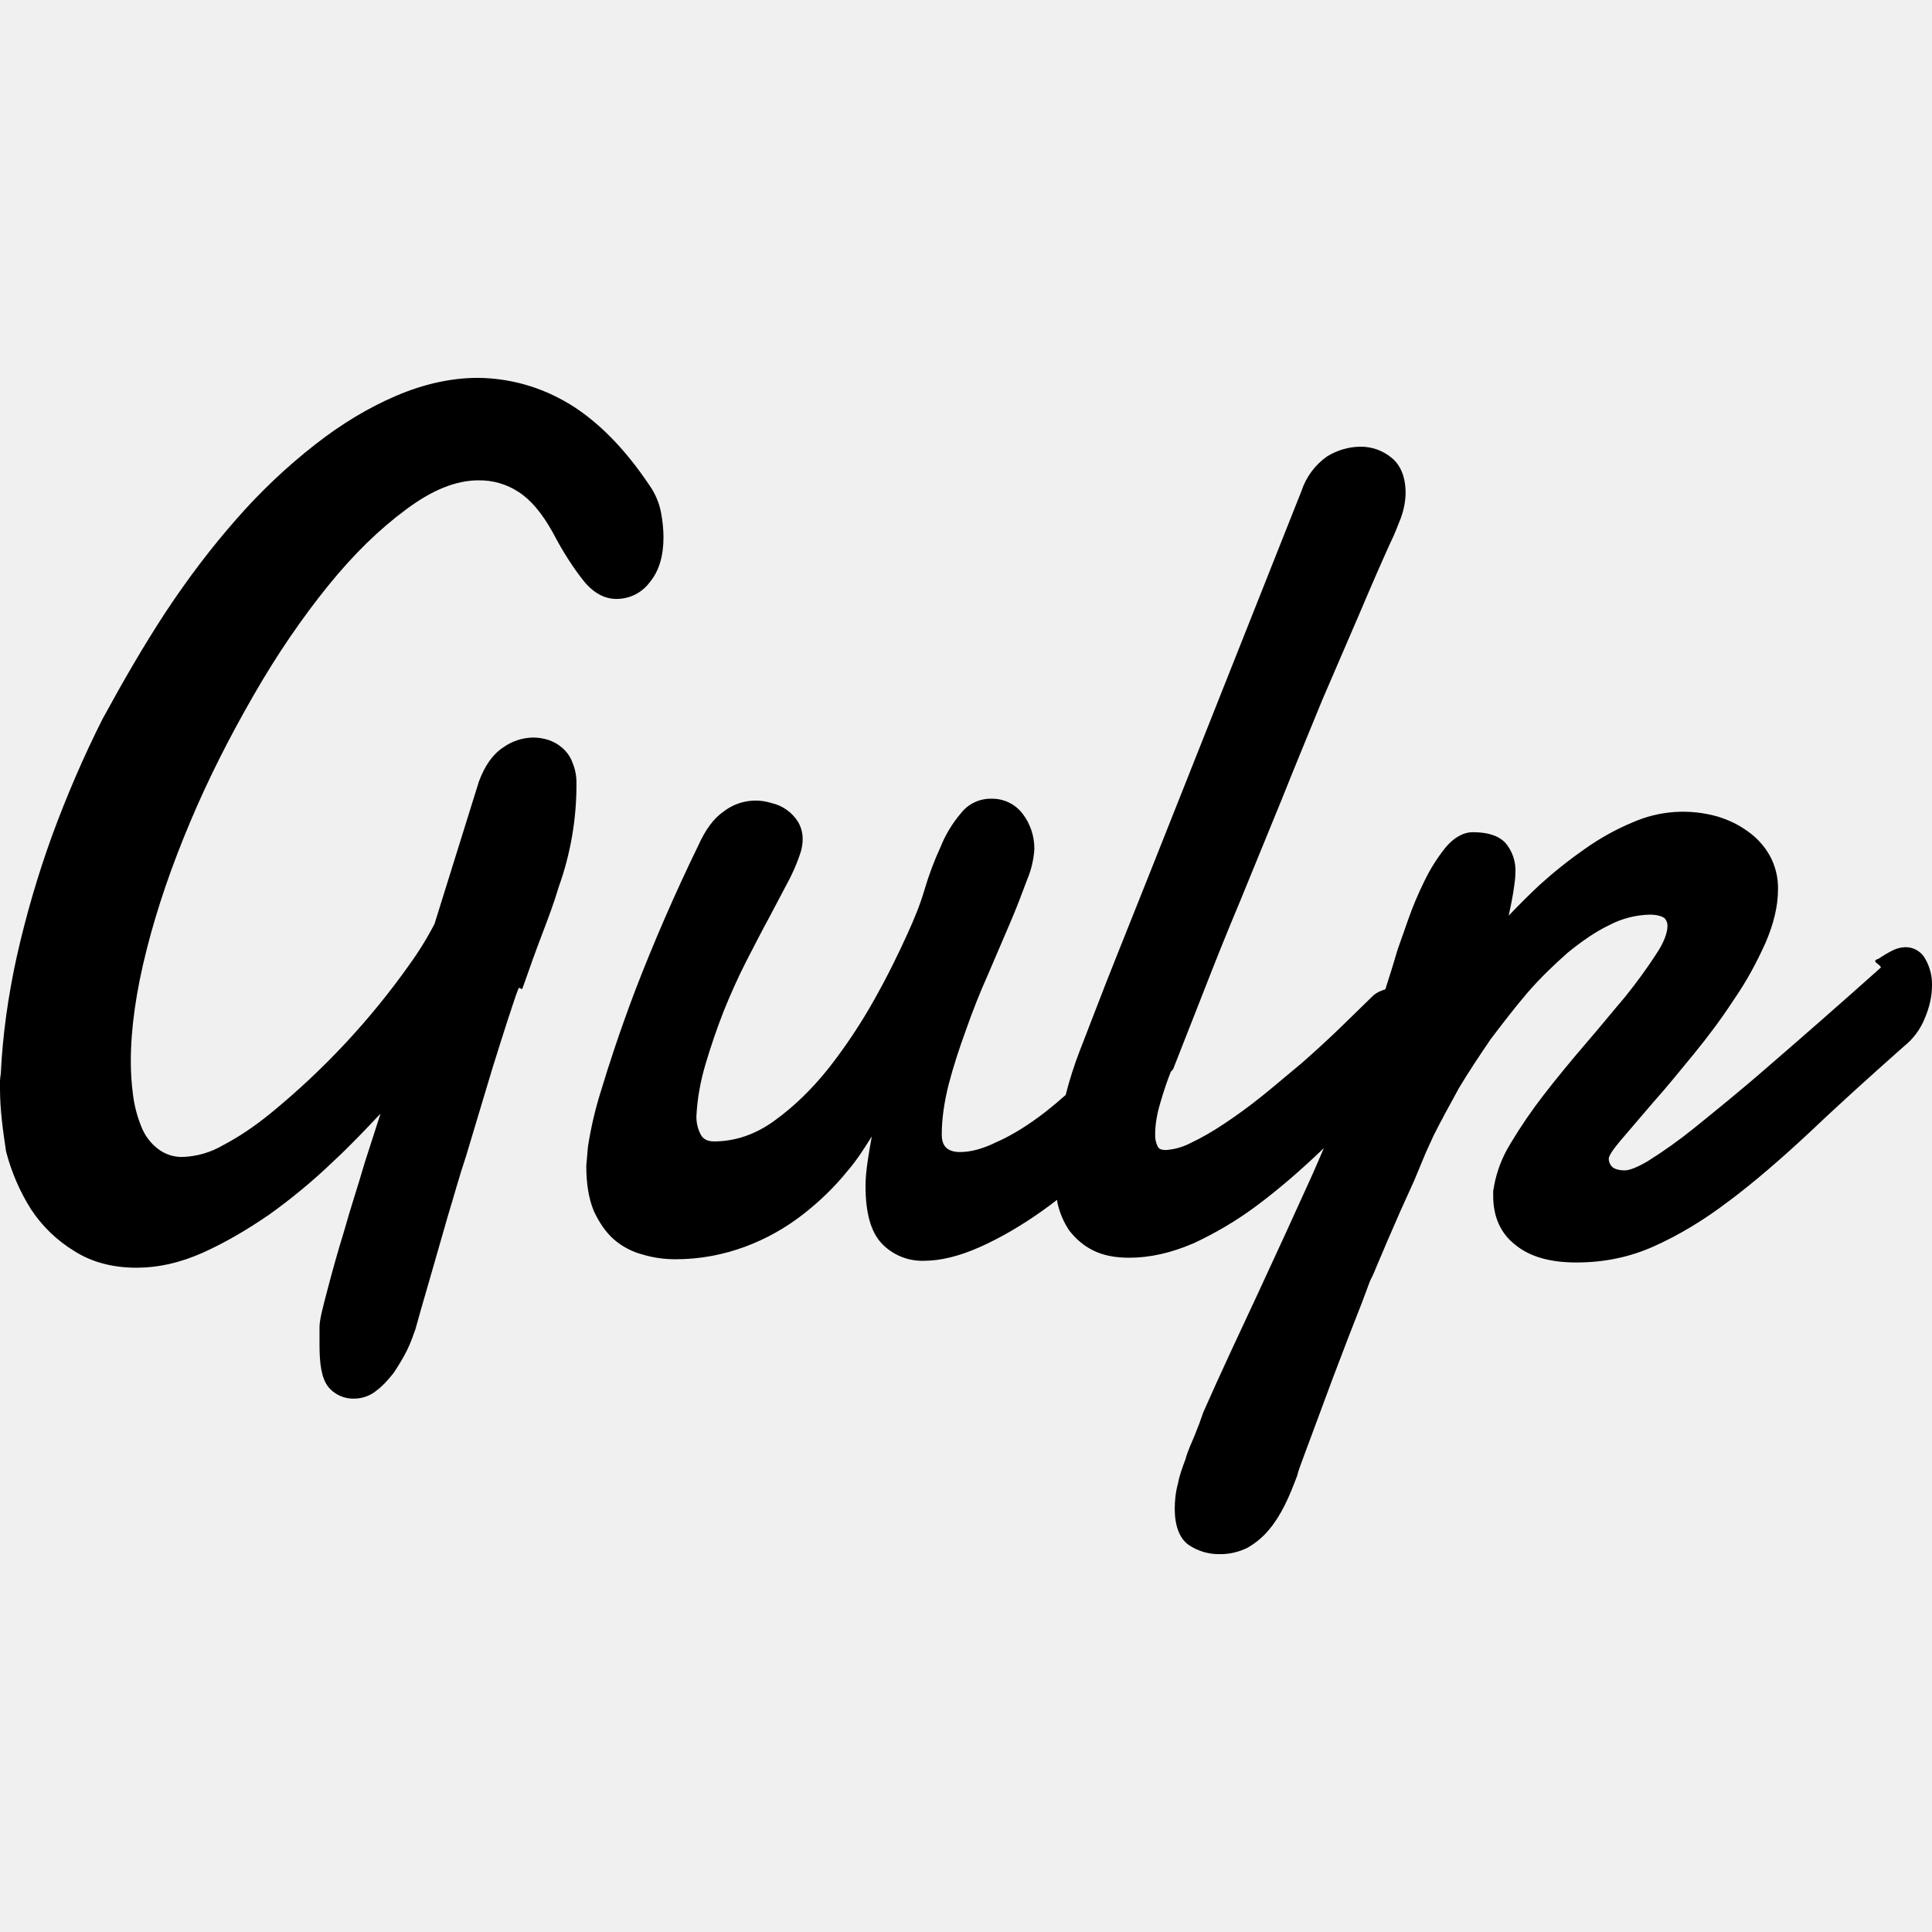
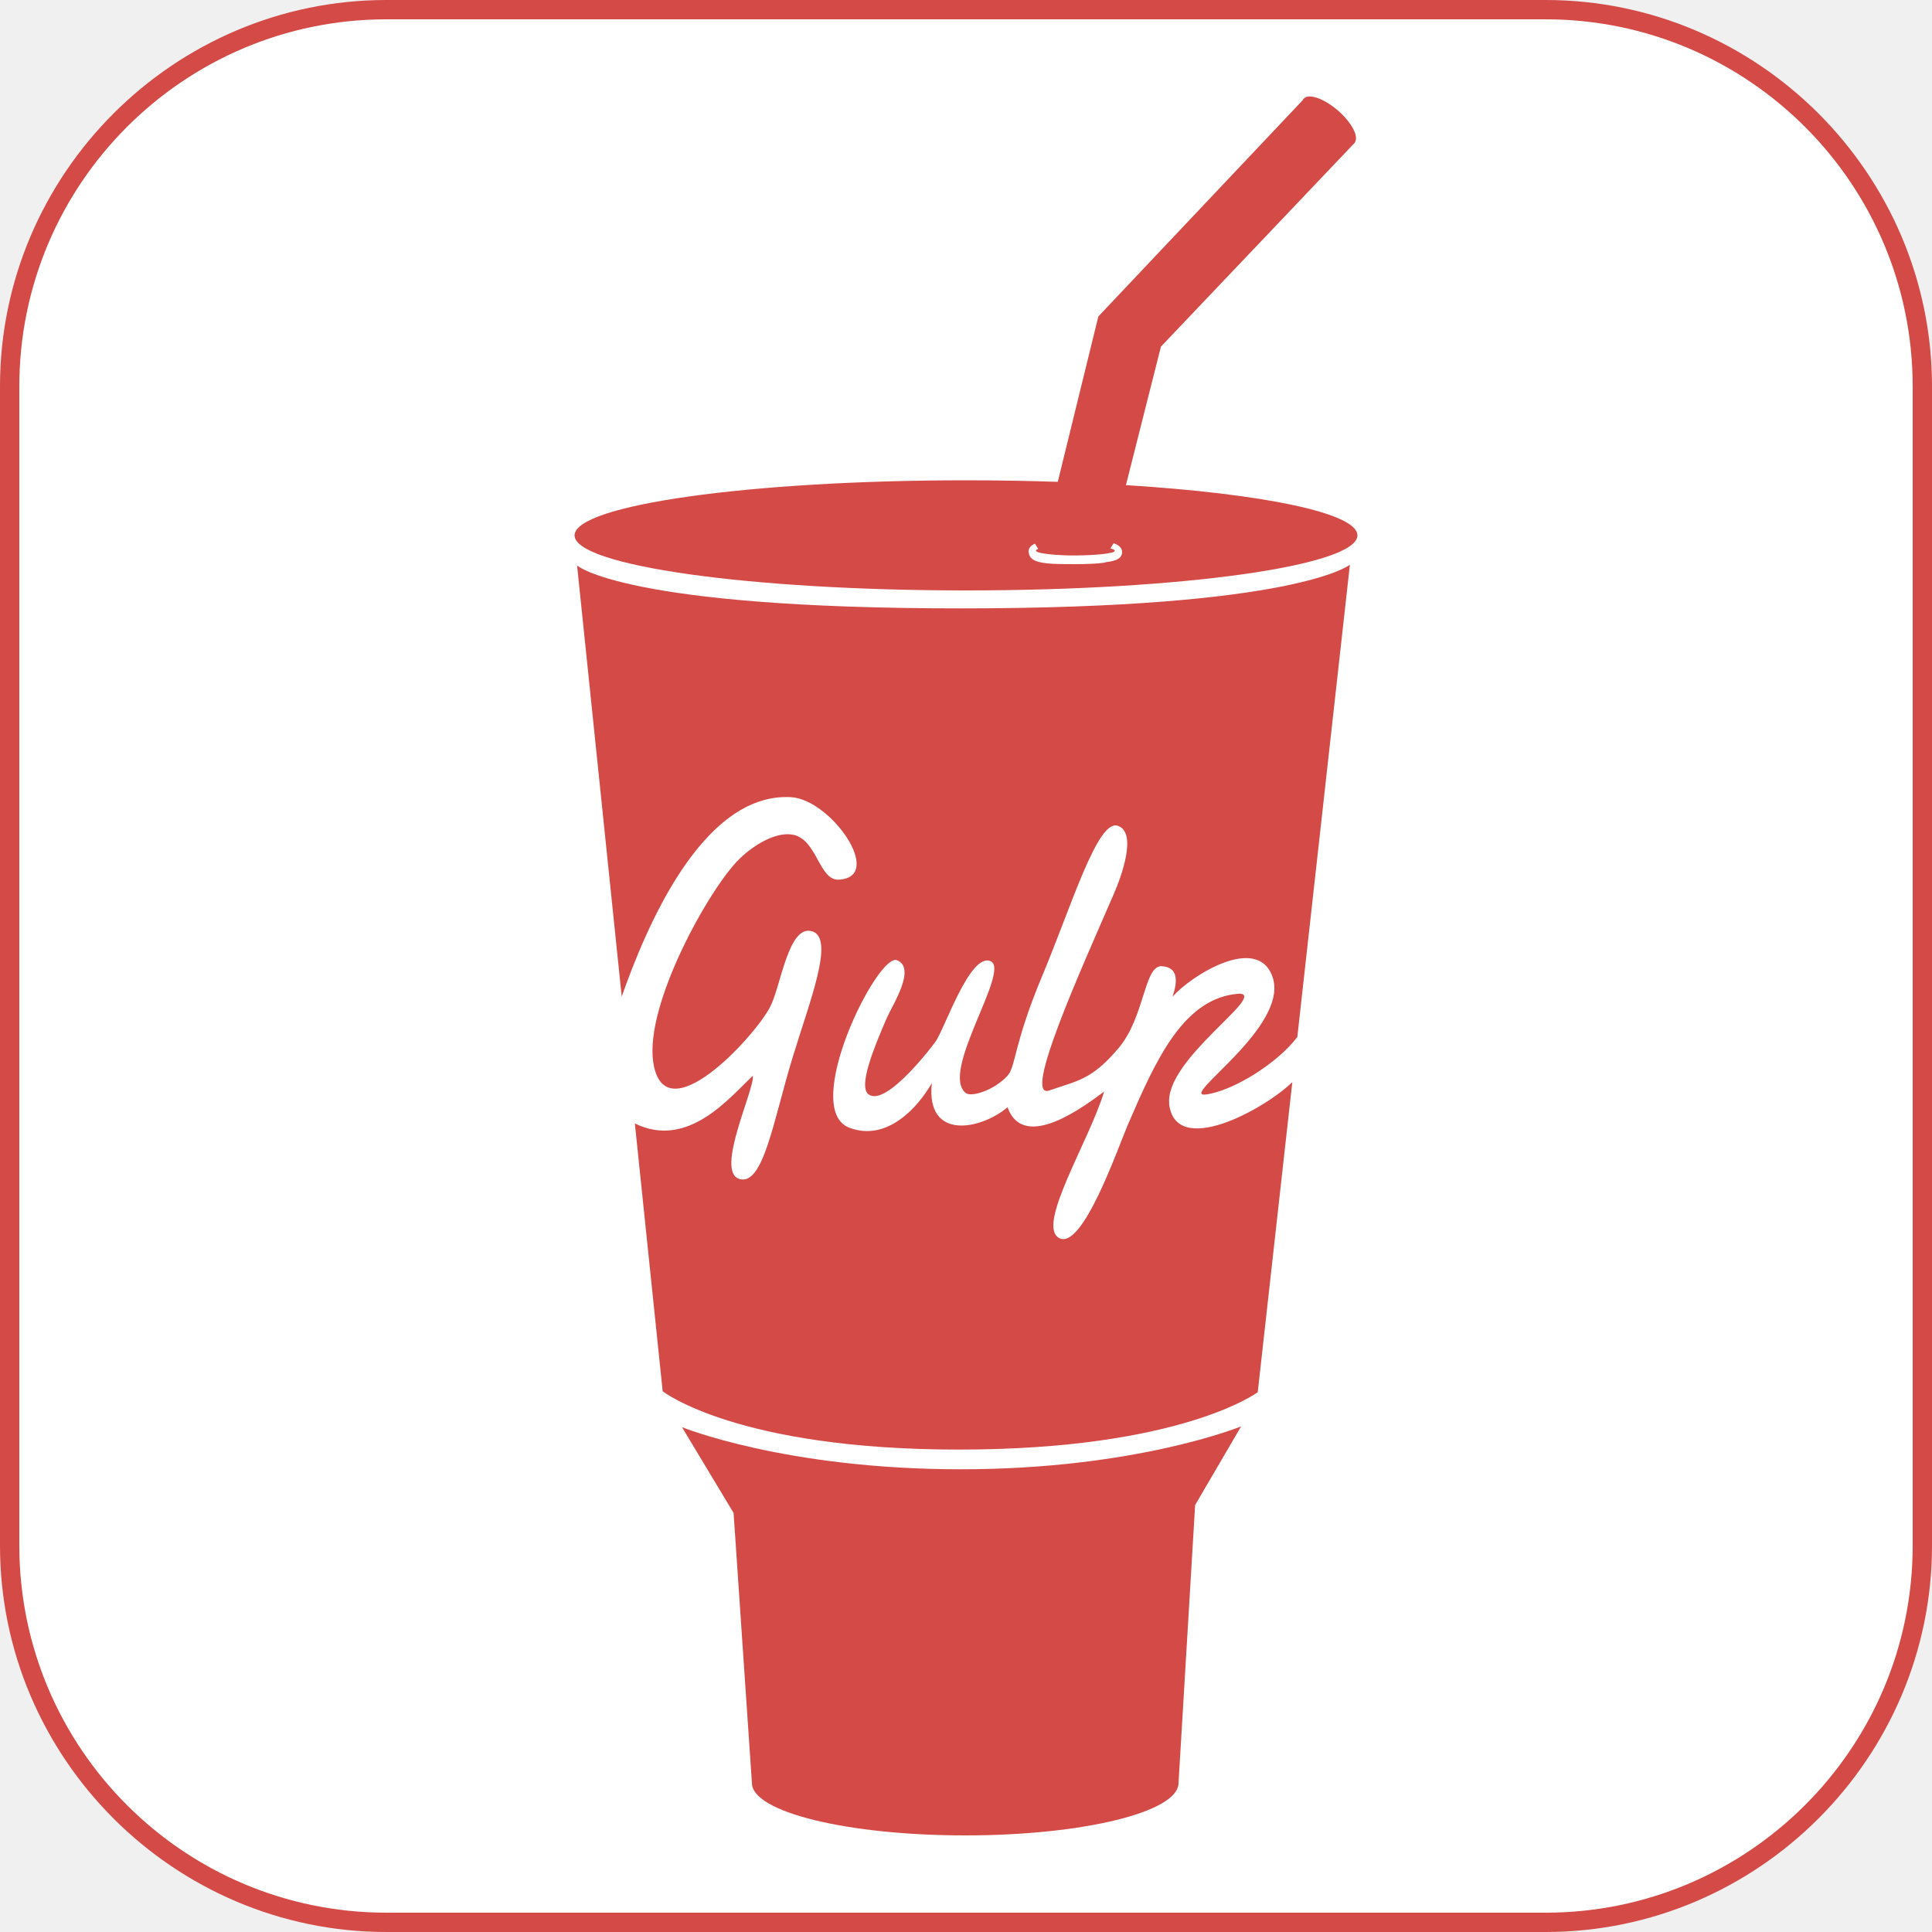
- <svg xmlns="http://www.w3.org/2000/svg" role="img" viewBox="0 0 24 24">
-   <path d="M5.936 4.694c-.336 0-.675.078-1.013.222-.34.145-.676.346-1.007.605a7.133 7.133 0 00-.97.917c-.313.354-.61.745-.887 1.164-.276.42-.533.867-.78 1.32h-.001v.001c-.239.473-.448.96-.63 1.455-.18.496-.324.993-.438 1.497-.11.5-.178.987-.2 1.465a.515.515 0 00-.01.091v.095c0 .261.038.53.075.776v.002l.001.002c.068.262.175.504.31.717a1.7 1.7 0 00.537.518c.217.138.474.207.776.207.263 0 .536-.06.817-.185.279-.125.557-.288.834-.479.268-.192.536-.412.794-.66.207-.192.396-.392.583-.59l-.196.608c-.085.293-.18.576-.257.853-.085.274-.152.52-.209.738-.057.216-.096.362-.096.456v.215c0 .241.025.411.104.518a.398.398 0 00.333.152.435.435 0 00.265-.095c.081-.06.15-.137.219-.224v-.002l.002-.001c.057-.087.115-.18.164-.278.05-.101.078-.19.107-.269v-.001l.067-.24.143-.495.19-.662c.076-.247.142-.495.227-.747l.225-.75c.072-.244.14-.465.203-.661.063-.2.116-.362.16-.493.02-.065.04-.116.054-.154l.014-.032.04.018.018-.048c.076-.218.151-.427.227-.626.076-.2.152-.4.21-.597a3.762 3.762 0 00.22-1.29.637.637 0 00-.05-.255.44.44 0 00-.124-.18.499.499 0 00-.174-.1.622.622 0 00-.19-.03.655.655 0 00-.378.127c-.129.086-.225.229-.297.422v.001l-.55 1.764a3.91 3.91 0 01-.317.513v.001a9.407 9.407 0 01-1.71 1.832c-.207.17-.404.301-.6.404a1.063 1.063 0 01-.5.146.48.48 0 01-.312-.103.637.637 0 01-.204-.275 1.582 1.582 0 01-.102-.387 3.182 3.182 0 01-.028-.422c0-.413.066-.874.198-1.394.132-.52.312-1.04.539-1.579.227-.54.492-1.06.786-1.571.293-.511.605-.965.926-1.362.32-.396.64-.706.97-.95.327-.244.62-.362.902-.362a.88.88 0 01.497.145c.152.098.29.263.42.496v-.001c.134.259.269.46.385.606.12.15.259.227.408.227a.51.51 0 00.416-.208c.115-.138.17-.327.17-.556 0-.096-.01-.2-.03-.307a.87.87 0 00-.14-.334c-.314-.47-.651-.807-1.01-1.024H7.06a2.216 2.216 0 00-1.125-.317zm10.961.855a.802.802 0 00-.41.12h-.001l-.001.001a.85.85 0 00-.318.43l-1.889 4.758-.417 1.045c-.153.38-.295.76-.447 1.148a4.792 4.792 0 00-.176.551 4.995 4.995 0 01-.257.215c-.207.16-.403.281-.589.365h-.002c-.184.093-.339.129-.463.129-.082 0-.137-.02-.172-.053-.035-.033-.056-.084-.056-.166 0-.185.028-.39.084-.615.057-.22.132-.451.217-.683a8.73 8.73 0 01.274-.69l.276-.644c.086-.2.153-.382.21-.534a1.15 1.15 0 00.089-.377.71.71 0 00-.143-.437.474.474 0 00-.39-.19.466.466 0 00-.378.179 1.514 1.514 0 00-.254.42 3.917 3.917 0 00-.201.537c-.056.19-.131.368-.207.535-.113.25-.246.524-.416.826a6.64 6.64 0 01-.565.849c-.207.26-.432.479-.675.654-.24.175-.495.257-.75.257-.083 0-.138-.03-.167-.088a.472.472 0 01-.052-.225c.01-.204.046-.419.112-.643.066-.222.141-.443.226-.66.085-.21.18-.424.283-.625.105-.201.2-.391.294-.56v-.001l.248-.47c.068-.136.107-.243.135-.33l.001-.002v-.001c.01-.04.021-.09.021-.145a.419.419 0 00-.054-.214v-.001l-.001-.001a.526.526 0 00-.335-.238.65.65 0 00-.588.103c-.132.091-.231.232-.319.426a23.085 23.085 0 00-.79 1.817c-.19.505-.323.914-.418 1.229a4.666 4.666 0 00-.163.7v.001l-.02.231v.002c0 .214.029.4.09.55v.002c.068.147.148.266.249.357a.893.893 0 00.36.191c.132.04.27.059.41.059.311 0 .598-.058.861-.155s.501-.232.714-.396c.21-.163.4-.346.563-.548.12-.14.21-.285.3-.427-.04.22-.078.437-.078.614 0 .33.063.57.202.717a.695.695 0 00.523.214c.208 0 .439-.057.694-.17.253-.113.51-.262.77-.446.065-.045.127-.093.19-.141l.005.036a1 1 0 00.15.35h.001l.001.002c.08.099.17.18.291.24.123.062.273.091.45.091.253 0 .516-.059.787-.175h.002c.268-.125.537-.279.805-.48.268-.201.545-.44.812-.697l.01-.009c-.046.106-.09.212-.138.319-.219.484-.442.972-.674 1.471-.233.5-.466.994-.684 1.488l-.001.003-.001.002a3.93 3.93 0 01-.104.278c-.036.092-.085.188-.115.298v.001c-.037.1-.075.198-.095.306-.03.11-.04.217-.04.315 0 .208.059.367.172.447a.67.67 0 00.398.115c.122 0 .234-.03.335-.08v-.001h.001a.95.95 0 00.263-.22c.076-.09.14-.192.198-.308.059-.117.107-.242.154-.365l.002-.004v-.004c.008-.037.037-.121.084-.244l.162-.436.19-.512.199-.522.17-.435c.048-.124.077-.21.095-.255v-.001c.019-.038.048-.095.085-.189l.133-.313.161-.37.172-.38.142-.342.103-.226.001-.001c.085-.17.188-.358.302-.566v-.001c.123-.207.255-.405.396-.612v-.001c.152-.2.302-.397.463-.585.161-.187.33-.347.5-.498.173-.14.346-.262.521-.345a1.14 1.14 0 01.499-.128c.086 0 .143.018.178.039a.135.135 0 01.042.103c0 .08-.043.207-.144.353v.001c-.104.16-.226.33-.377.519-.162.19-.323.389-.503.597-.18.21-.352.419-.514.628a6.18 6.18 0 00-.412.603v.001a1.518 1.518 0 00-.205.53v.007a.193.193 0 01-.004.022c-.003.01-.006.014-.006.035v.057c0 .257.092.465.274.606.183.152.441.22.76.22.349 0 .67-.068.97-.204.298-.134.605-.316.92-.556h.001c.315-.236.64-.517.991-.843.341-.325.739-.685 1.184-1.08a.847.847 0 00.262-.352c.059-.138.089-.275.089-.41a.635.635 0 00-.082-.324.278.278 0 00-.248-.148.369.369 0 00-.164.043c-.053.026-.109.06-.17.101-.104.033.017.063.03.108-.538.481-1.004.887-1.373 1.206-.38.332-.699.588-.946.788a5.893 5.893 0 01-.574.41c-.132.079-.233.117-.289.117-.078 0-.132-.02-.156-.043a.142.142 0 01-.043-.108c0-.007.01-.036.035-.075.026-.04.065-.091.117-.152l.398-.465c.162-.181.324-.381.504-.6.18-.22.35-.447.502-.682.16-.23.285-.467.39-.7.101-.233.156-.455.156-.666a.837.837 0 00-.106-.426.92.92 0 00-.277-.3c-.11-.08-.238-.14-.375-.181h-.001a1.557 1.557 0 00-1.043.073 3.064 3.064 0 00-.598.332 5.677 5.677 0 00-.565.45 9.89 9.89 0 00-.38.378l.036-.176c.015-.073.025-.141.034-.207v-.001c.01-.068.013-.116.013-.149a.529.529 0 00-.126-.373v-.001h-.002c-.087-.09-.222-.129-.4-.129-.122 0-.24.07-.34.19a2.18 2.18 0 00-.263.418 4.225 4.225 0 00-.202.48l-.133.378v.001c-.046.159-.097.321-.15.485-.014.004-.027.008-.041.014a.33.33 0 00-.136.089l.003-.003c-.118.114-.251.247-.399.389-.147.142-.303.284-.464.426-.162.133-.326.275-.49.407-.162.13-.32.245-.471.345-.15.101-.29.18-.419.241a.776.776 0 01-.309.088c-.06 0-.085-.014-.1-.042h-.001a.311.311 0 01-.032-.155c0-.113.02-.243.064-.39.042-.146.086-.274.13-.385l.028-.03.374-.952c.142-.365.294-.746.465-1.152l.513-1.254c.17-.427.342-.84.503-1.234l.475-1.102c.142-.336.266-.619.37-.848l-.001.002c.059-.117.097-.227.135-.32v-.002a.934.934 0 00.055-.297c0-.196-.061-.35-.18-.443a.6.6 0 00-.384-.133Z" />
+ <svg xmlns="http://www.w3.org/2000/svg" id="Layer_1" data-name="Layer 1" viewBox="0 0 100 100">
+   <defs>
+     <style>
+       .cls-1 {
+         fill: #fff;
+       }
+ 
+       .cls-1, .cls-2 {
+         stroke-width: 0px;
+       }
+ 
+       .cls-2 {
+         fill: #d34a47;
+       }
+     </style>
+   </defs>
+   <g>
+     <rect class="cls-1" x=".5" y=".5" width="99" height="99" rx="19.5" ry="19.5" />
+     <path class="cls-2" d="M80,1c10.48,0,19,8.52,19,19v60c0,10.48-8.52,19-19,19H20c-10.48,0-19-8.52-19-19V20C1,9.52,9.52,1,20,1h60M80,0H20C9,0,0,9,0,20v60c0,11,9,20,20,20h60c11,0,20-9,20-20V20c0-11-9-20-20-20h0Z" />
+   </g>
+   <g>
+     <path class="cls-2" d="M61,92.29l.86-14.39,2.38-4.07s-5.43,2.22-14.51,2.22-14.43-2.18-14.43-2.18l2.67,4.44.95,13.98c0,1.5,4.94,2.71,11.04,2.71s11.04-1.21,11.04-2.71" />
+     <path class="cls-2" d="M58.28,25.1l1.81-7.16,10.04-10.56-2.65-2.25-10.63,11.25-2.1,8.56c-1.52-.05-3.12-.08-4.75-.08-11.19,0-20.26,1.28-20.26,2.85s9.07,2.85,20.26,2.85,20.26-1.28,20.26-2.85c0-1.16-4.92-2.16-11.98-2.6" />
+     <path class="cls-1" d="M57.23,29.11s-.39.09-1.55.09c-1.15,0-1.98,0-2.3-.31-.09-.08-.14-.24-.14-.35,0-.2.15-.32.33-.4l.17.27c-.08.03-.12.06-.12.09,0,.16,1.18.26,2.08.25.9-.01,2-.09,2-.24,0-.05-.08-.09-.23-.12l.17-.27c.23.07.44.21.44.46,0,.41-.53.48-.87.52" />
+     <path class="cls-2" d="M70.11,7.39c.25-.29-.13-1.04-.86-1.67-.73-.63-1.52-.9-1.77-.61-.25.29.13,1.04.86,1.66.72.63,1.52.9,1.77.61" />
+     <path class="cls-2" d="M60.52,57.14c-.24-2.29,5.01-5.6,3.66-5.71-2.9.17-4.34,3.4-5.8,6.78-.53,1.24-2.36,6.53-3.56,5.87-1.2-.65,1.55-5,2.33-7.58-.89.65-4.15,3.19-5,.81-1.35,1.15-4.24,1.77-3.92-1.25-.72,1.27-2.33,3.05-4.27,2.31-2.55-.97,1.47-9.08,2.47-8.67,1,.41-.2,2.26-.52,2.97-.69,1.58-1.49,3.56-.96,3.97.92.7,3.41-2.63,3.46-2.71.47-.62,1.79-4.64,2.86-4.18,1.07.46-2.67,5.78-1.27,6.83.28.21,1.43-.13,2.14-.89.45-.49.3-1.58,1.81-5.19,1.51-3.61,2.86-8.1,3.9-7.76,1.04.34.18,2.65-.19,3.51-1.75,4.03-4.77,10.7-3.34,10.19,1.42-.5,2.17-.53,3.56-2.17,1.39-1.63,1.33-4.32,2.26-4.26.93.06.77.92.55,1.58.91-1.05,4.34-3.25,5.16-1.07.98,2.59-4.9,6.32-3.43,6.13,1.43-.19,3.74-1.65,4.73-2.98l2.72-24.44s-2.74,2.26-20.14,2.26-19.86-2.22-19.86-2.22l2.31,22.31c1.23-3.49,4.15-10.56,8.75-10.32,2.09.11,4.88,4.14,2.49,4.27-1.01.06-1.12-2.01-2.31-2.31-.87-.22-2.07.48-2.85,1.25-1.55,1.52-4.89,7.51-4.45,10.5.56,3.81,5.26-1.32,6.05-2.85.56-1.07.94-4.26,2.16-3.92,1.22.33-.11,3.62-.99,6.52-1,3.26-1.52,6.7-2.77,6.3-1.25-.4.79-4.6.71-5.34-1.17,1.08-3.34,3.83-6.11,2.47l1.44,13.86s3.82,3.02,15.33,3.02,15.47-2.97,15.47-2.97l1.79-16.05c-1.46,1.42-6.08,3.95-6.38,1.1" />
+   </g>
</svg>
